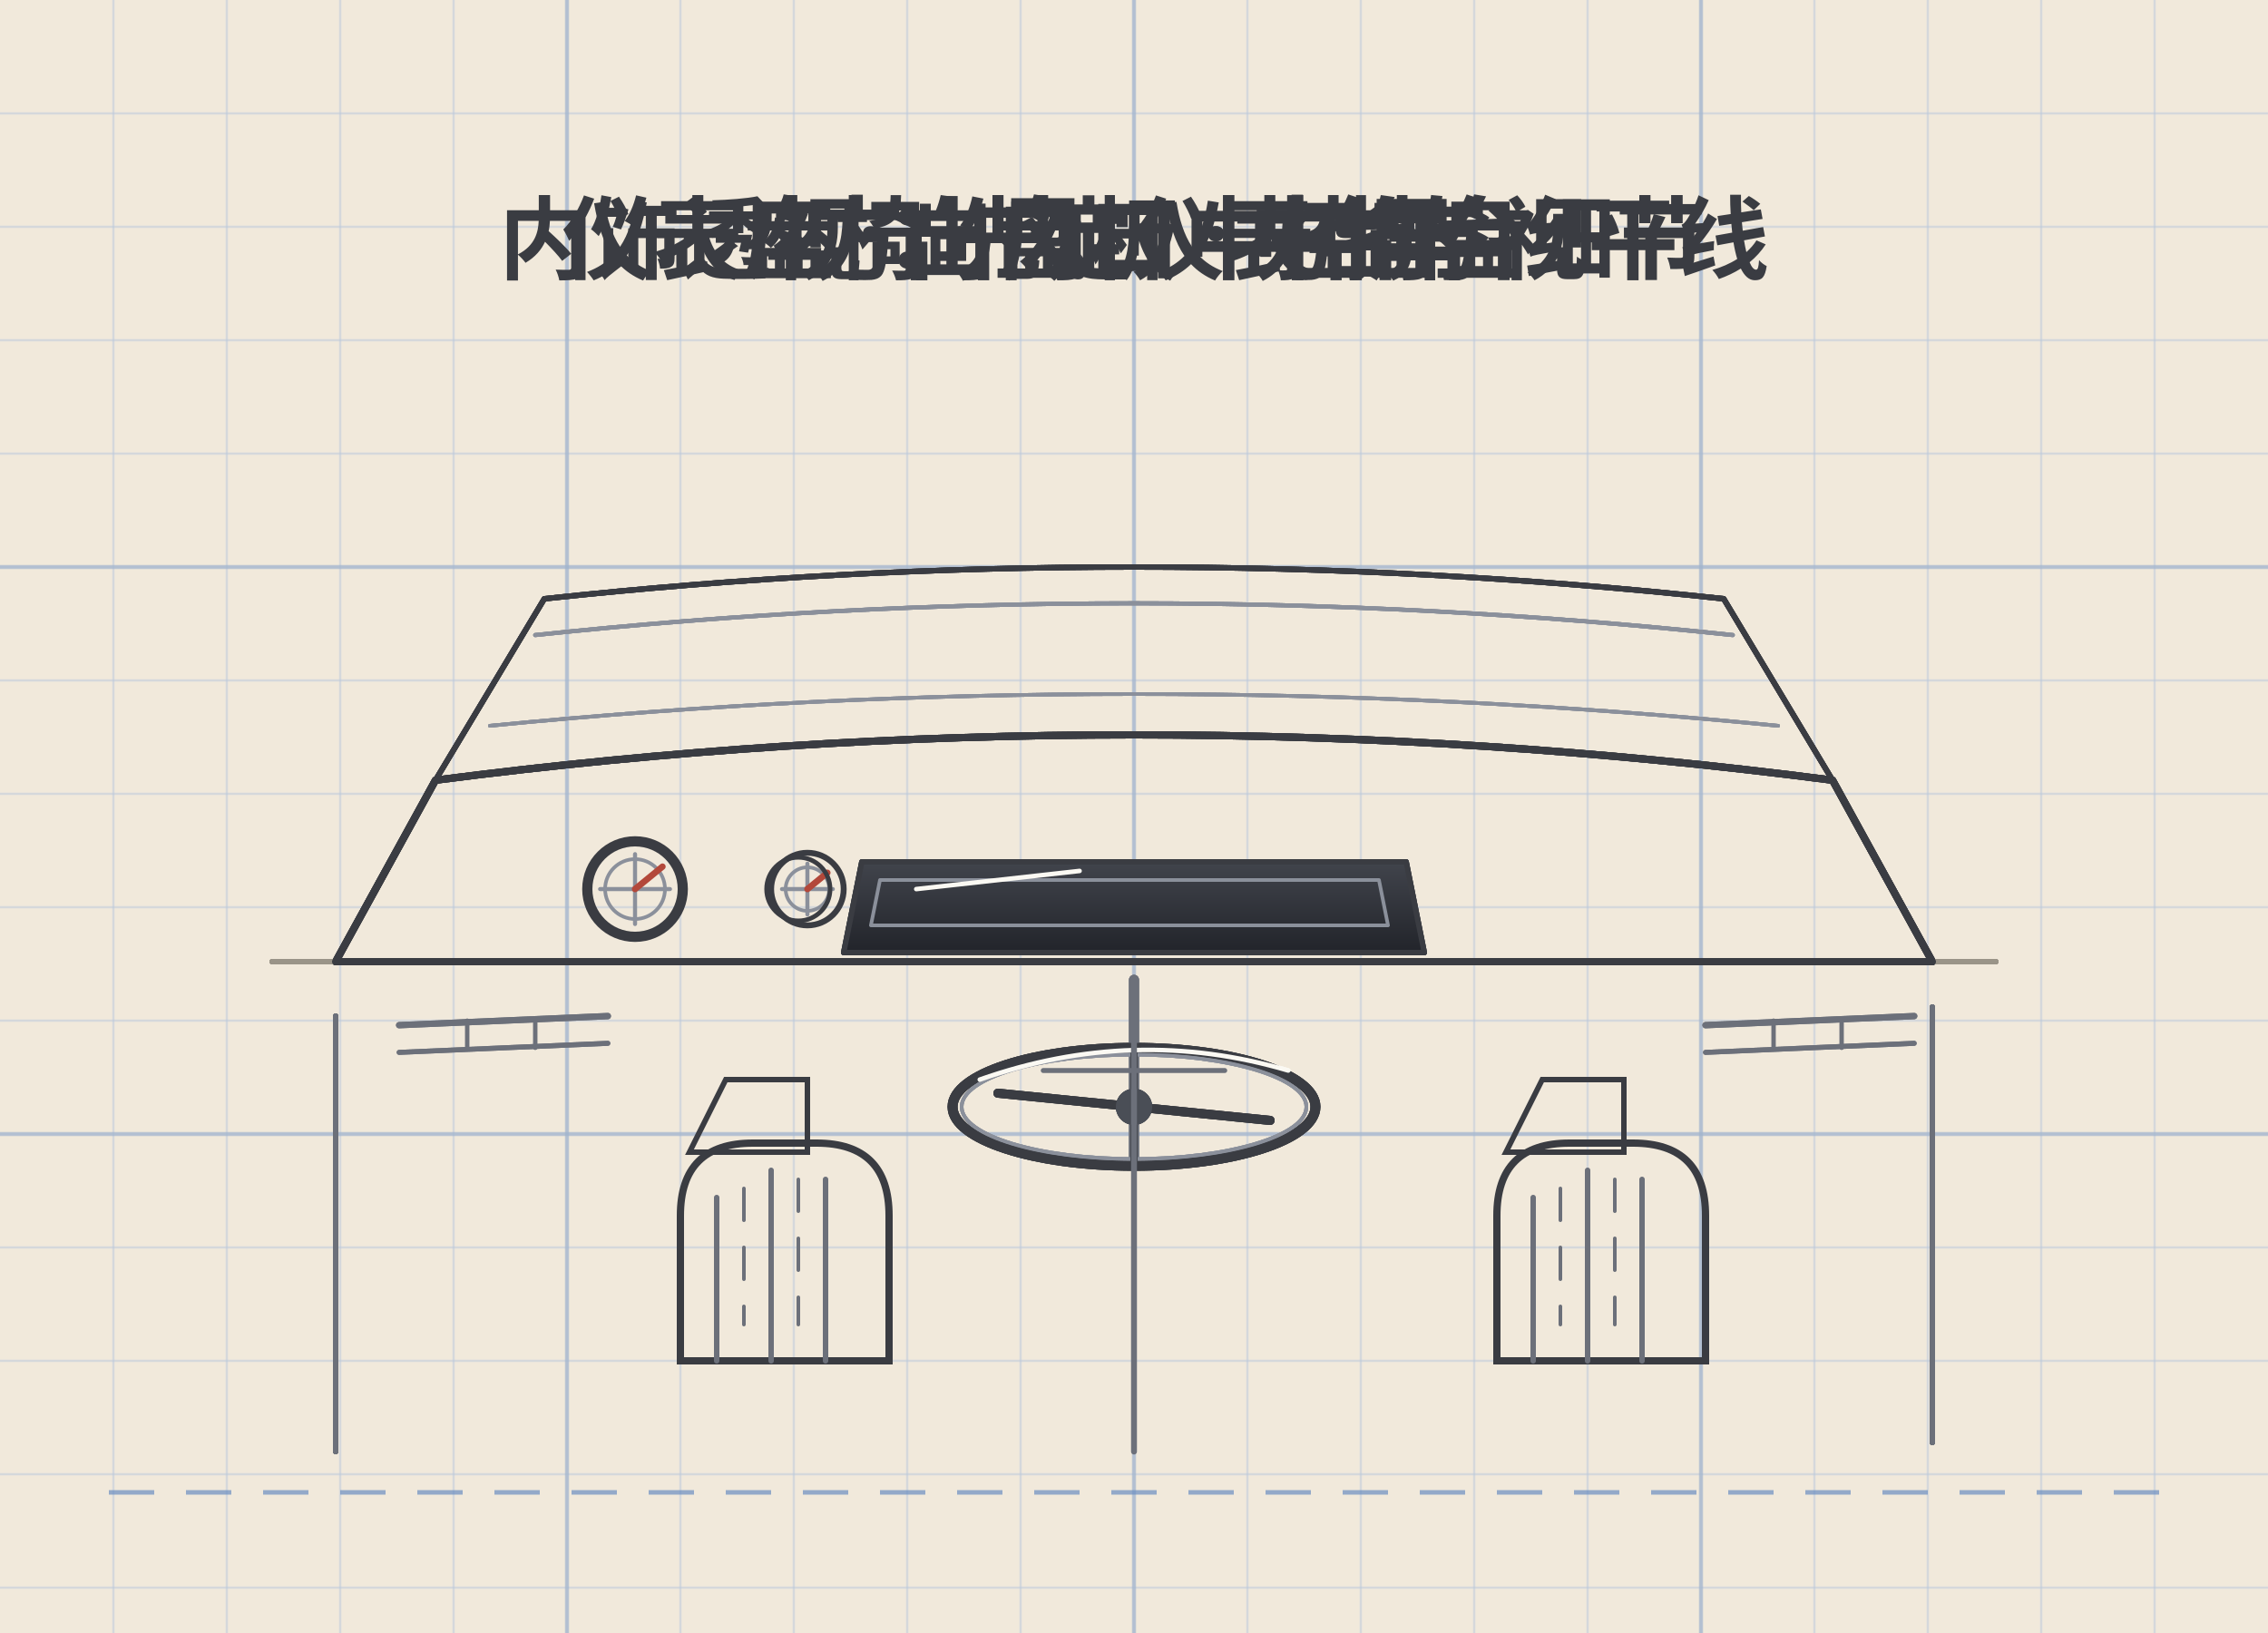
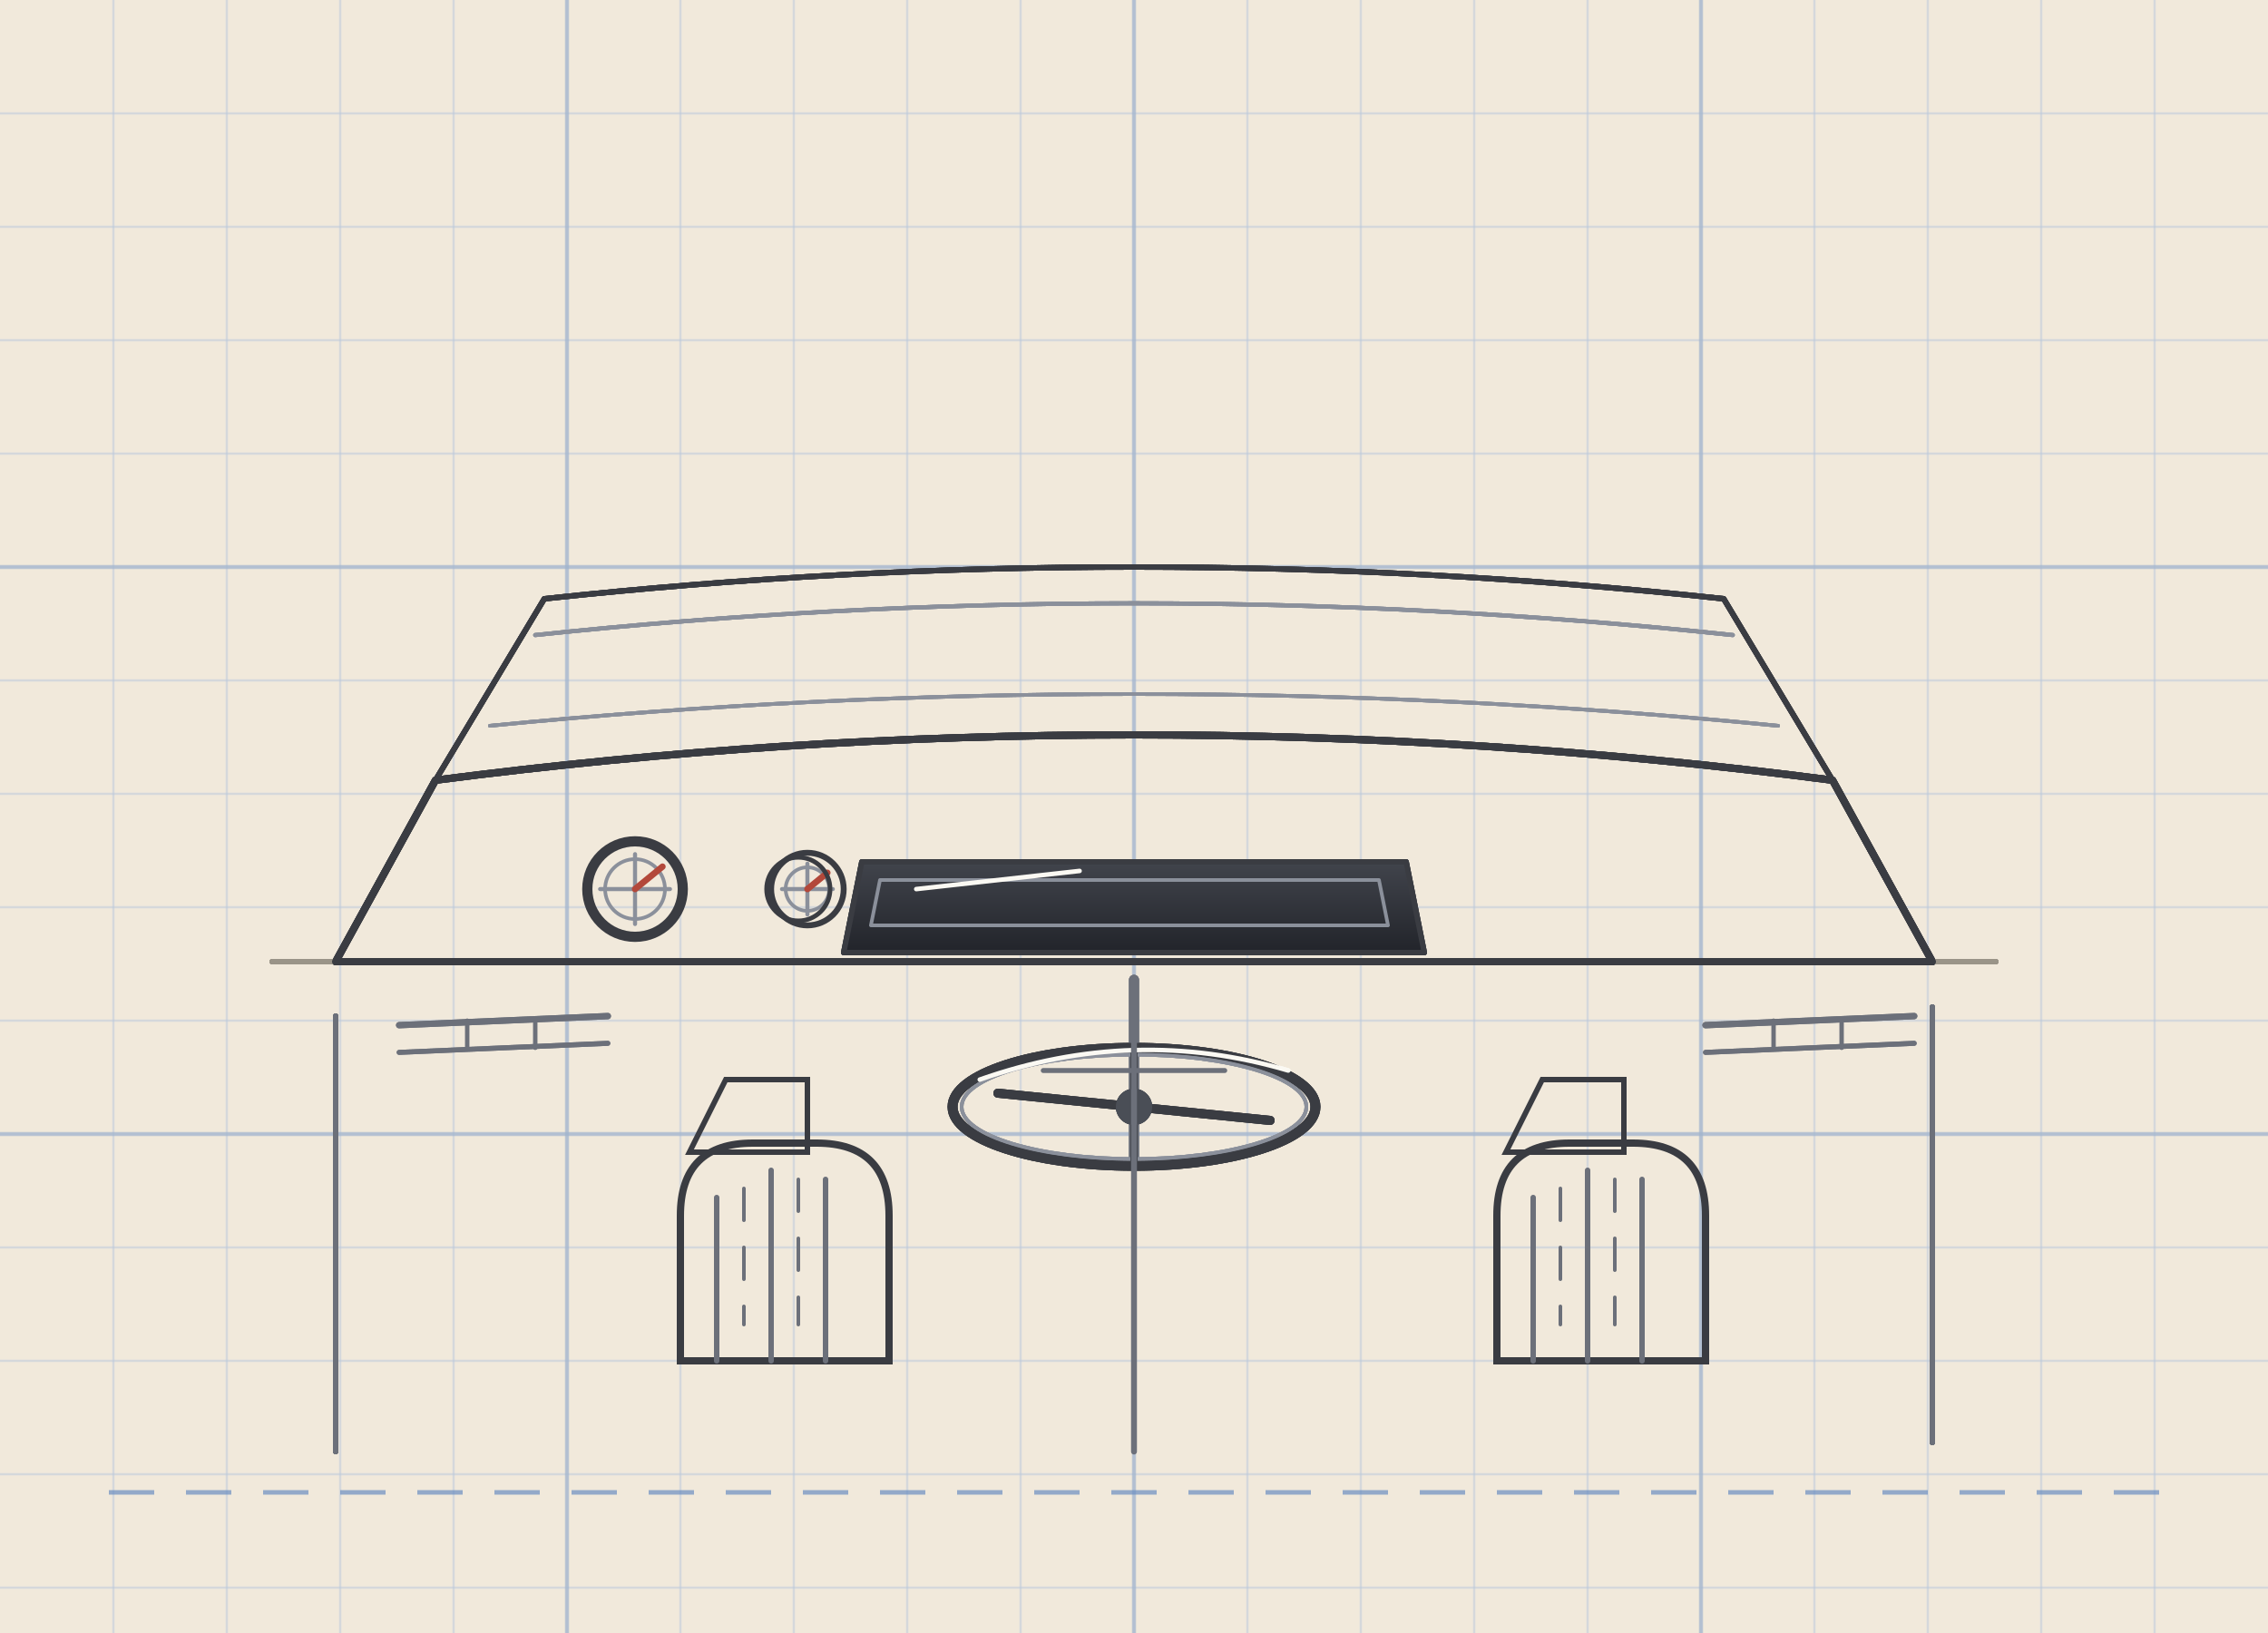
<svg xmlns="http://www.w3.org/2000/svg" viewBox="0 0 500 360" role="img">
  <defs>
    <linearGradient id="gBody" x1="0" y1="0" x2="0" y2="1">
      <stop offset="0%" stop-color="#FBF9F3" />
      <stop offset="18%" stop-color="#E9E4D8" />
      <stop offset="55%" stop-color="#C9C2B2" />
      <stop offset="100%" stop-color="#9C9484" />
    </linearGradient>
    <linearGradient id="gGlass" x1="0" y1="0" x2="0" y2="1">
      <stop offset="0%" stop-color="#55585F" />
      <stop offset="100%" stop-color="#7B7F88" />
    </linearGradient>
    <radialGradient id="gTire" cx="0.5" cy="0.5" r="0.5">
      <stop offset="0%" stop-color="#4A4E55" />
      <stop offset="75%" stop-color="#2D3036" />
      <stop offset="100%" stop-color="#202227" />
    </radialGradient>
    <radialGradient id="gRim" cx="0.5" cy="0.5" r="0.5">
      <stop offset="0%" stop-color="#F3F2EC" />
      <stop offset="70%" stop-color="#C6C1B4" />
      <stop offset="100%" stop-color="#A39C8D" />
    </radialGradient>
    <radialGradient id="gGround" cx="0.5" cy="0.5" r="0.5">
      <stop offset="0%" stop-color="#8A8478" stop-opacity="0.34" />
      <stop offset="100%" stop-color="#8A8478" stop-opacity="0" />
    </radialGradient>
    <radialGradient id="gMetal" cx="0.5" cy="0.36" r="0.66">
      <stop offset="0%" stop-color="#FDFCF8" />
      <stop offset="24%" stop-color="#D4CFC2" />
      <stop offset="48%" stop-color="#8B8478" />
      <stop offset="66%" stop-color="#3A3C42" />
      <stop offset="82%" stop-color="#B9B3A6" />
      <stop offset="100%" stop-color="#6E6A61" />
    </radialGradient>
    <radialGradient id="gMatte" cx="0.5" cy="0.42" r="0.62">
      <stop offset="0%" stop-color="#EFEDE6" />
      <stop offset="55%" stop-color="#B9B4A8" />
      <stop offset="100%" stop-color="#7D786E" />
    </radialGradient>
    <radialGradient id="gGlassBall" cx="0.36" cy="0.32" r="0.7">
      <stop offset="0%" stop-color="#FBF9F3" stop-opacity="0.2" />
      <stop offset="55%" stop-color="#7B7F88" stop-opacity="0.1" />
      <stop offset="100%" stop-color="#3A3C42" stop-opacity="0.38" />
    </radialGradient>
    <linearGradient id="gTonePaper" x1="0" y1="0" x2="0" y2="1">
      <stop offset="0%" stop-color="#D6D0C2" />
      <stop offset="100%" stop-color="#BCB5A5" />
    </linearGradient>
    <linearGradient id="gScreen" x1="0" y1="0" x2="0" y2="1">
      <stop offset="0%" stop-color="#41444C" />
      <stop offset="100%" stop-color="#22242A" />
    </linearGradient>
  </defs>
  <rect x="0" y="0" width="500" height="360" fill="#F1E9DB" />
  <line x1="25" y1="0" x2="25" y2="360" stroke="#B9C8DC" stroke-width="0.5" opacity="0.5" />
  <line x1="50" y1="0" x2="50" y2="360" stroke="#B9C8DC" stroke-width="0.5" opacity="0.5" />
  <line x1="75" y1="0" x2="75" y2="360" stroke="#B9C8DC" stroke-width="0.5" opacity="0.5" />
  <line x1="100" y1="0" x2="100" y2="360" stroke="#B9C8DC" stroke-width="0.5" opacity="0.5" />
  <line x1="125" y1="0" x2="125" y2="360" stroke="#B9C8DC" stroke-width="0.5" opacity="0.5" />
  <line x1="150" y1="0" x2="150" y2="360" stroke="#B9C8DC" stroke-width="0.5" opacity="0.5" />
  <line x1="175" y1="0" x2="175" y2="360" stroke="#B9C8DC" stroke-width="0.5" opacity="0.5" />
  <line x1="200" y1="0" x2="200" y2="360" stroke="#B9C8DC" stroke-width="0.5" opacity="0.5" />
  <line x1="225" y1="0" x2="225" y2="360" stroke="#B9C8DC" stroke-width="0.5" opacity="0.5" />
  <line x1="250" y1="0" x2="250" y2="360" stroke="#B9C8DC" stroke-width="0.5" opacity="0.5" />
  <line x1="275" y1="0" x2="275" y2="360" stroke="#B9C8DC" stroke-width="0.5" opacity="0.5" />
  <line x1="300" y1="0" x2="300" y2="360" stroke="#B9C8DC" stroke-width="0.5" opacity="0.5" />
  <line x1="325" y1="0" x2="325" y2="360" stroke="#B9C8DC" stroke-width="0.5" opacity="0.5" />
  <line x1="350" y1="0" x2="350" y2="360" stroke="#B9C8DC" stroke-width="0.5" opacity="0.5" />
  <line x1="375" y1="0" x2="375" y2="360" stroke="#B9C8DC" stroke-width="0.5" opacity="0.5" />
  <line x1="400" y1="0" x2="400" y2="360" stroke="#B9C8DC" stroke-width="0.5" opacity="0.5" />
  <line x1="425" y1="0" x2="425" y2="360" stroke="#B9C8DC" stroke-width="0.5" opacity="0.5" />
  <line x1="450" y1="0" x2="450" y2="360" stroke="#B9C8DC" stroke-width="0.5" opacity="0.5" />
  <line x1="475" y1="0" x2="475" y2="360" stroke="#B9C8DC" stroke-width="0.5" opacity="0.5" />
  <line x1="0" y1="25" x2="500" y2="25" stroke="#B9C8DC" stroke-width="0.5" opacity="0.5" />
  <line x1="0" y1="50" x2="500" y2="50" stroke="#B9C8DC" stroke-width="0.5" opacity="0.5" />
  <line x1="0" y1="75" x2="500" y2="75" stroke="#B9C8DC" stroke-width="0.5" opacity="0.5" />
  <line x1="0" y1="100" x2="500" y2="100" stroke="#B9C8DC" stroke-width="0.5" opacity="0.5" />
  <line x1="0" y1="125" x2="500" y2="125" stroke="#B9C8DC" stroke-width="0.5" opacity="0.5" />
  <line x1="0" y1="150" x2="500" y2="150" stroke="#B9C8DC" stroke-width="0.5" opacity="0.5" />
  <line x1="0" y1="175" x2="500" y2="175" stroke="#B9C8DC" stroke-width="0.5" opacity="0.5" />
  <line x1="0" y1="200" x2="500" y2="200" stroke="#B9C8DC" stroke-width="0.5" opacity="0.5" />
  <line x1="0" y1="225" x2="500" y2="225" stroke="#B9C8DC" stroke-width="0.5" opacity="0.5" />
  <line x1="0" y1="250" x2="500" y2="250" stroke="#B9C8DC" stroke-width="0.5" opacity="0.5" />
  <line x1="0" y1="275" x2="500" y2="275" stroke="#B9C8DC" stroke-width="0.5" opacity="0.5" />
  <line x1="0" y1="300" x2="500" y2="300" stroke="#B9C8DC" stroke-width="0.5" opacity="0.5" />
  <line x1="0" y1="325" x2="500" y2="325" stroke="#B9C8DC" stroke-width="0.5" opacity="0.5" />
  <line x1="0" y1="350" x2="500" y2="350" stroke="#B9C8DC" stroke-width="0.5" opacity="0.5" />
  <line x1="125" y1="0" x2="125" y2="360" stroke="#9FB2CC" stroke-width="0.9" opacity="0.65" />
  <line x1="250" y1="0" x2="250" y2="360" stroke="#9FB2CC" stroke-width="0.9" opacity="0.65" />
  <line x1="375" y1="0" x2="375" y2="360" stroke="#9FB2CC" stroke-width="0.9" opacity="0.65" />
  <line x1="0" y1="125" x2="500" y2="125" stroke="#9FB2CC" stroke-width="0.9" opacity="0.65" />
  <line x1="0" y1="250" x2="500" y2="250" stroke="#9FB2CC" stroke-width="0.9" opacity="0.65" />
  <line x1="24" y1="329" x2="476" y2="329" stroke="#6B8FC2" stroke-width="1.0" stroke-dasharray="10 7" opacity="0.7" />
  <line x1="60" y1="212" x2="440" y2="212" stroke="#6B8FC2" stroke-width="1.0" stroke-dasharray="10 7" opacity="0.7" />
  <line x1="60" y1="212" x2="440" y2="212" stroke="#9A9488" stroke-width="1.2" stroke-linecap="round" stroke-linejoin="round" />
  <path d="M74 212 L426 212 L404 172 Q250 152 96 172 Z" stroke="#3A3C42" stroke-width="1.6" stroke-linecap="round" stroke-linejoin="round" fill="none" />
  <path d="M96 172 Q250 152 404 172 L380 132 Q250 118 120 132 Z" stroke="#3A3C42" stroke-width="1.2" stroke-linecap="round" stroke-linejoin="round" fill="none" />
  <path d="M118 140 Q250 126 382 140" stroke="#8B909B" stroke-width="0.9" stroke-linecap="round" stroke-linejoin="round" fill="none" />
  <path d="M108 160 Q250 146 392 160" stroke="#8B909B" stroke-width="0.8" stroke-linecap="round" stroke-linejoin="round" fill="none" />
  <line x1="74" y1="224" x2="74" y2="320" stroke="#6C707A" stroke-width="1.2" stroke-linecap="round" stroke-linejoin="round" />
  <line x1="426" y1="222" x2="426" y2="318" stroke="#6C707A" stroke-width="1.2" stroke-linecap="round" stroke-linejoin="round" />
-   <text x="250" y="60" text-anchor="middle" font-size="20" font-family="'Microsoft YaHei', sans-serif" font-weight="600" fill="#3A3C42">内饰透视：先定仪表台与视平线</text>
  <line x1="60" y1="212" x2="440" y2="212" stroke="#9A9488" stroke-width="1.2" stroke-linecap="round" stroke-linejoin="round" />
  <path d="M74 212 L426 212 L404 172 Q250 152 96 172 Z" stroke="#3A3C42" stroke-width="1.6" stroke-linecap="round" stroke-linejoin="round" fill="none" />
  <path d="M96 172 Q250 152 404 172 L380 132 Q250 118 120 132 Z" stroke="#3A3C42" stroke-width="1.2" stroke-linecap="round" stroke-linejoin="round" fill="none" />
  <path d="M118 140 Q250 126 382 140" stroke="#8B909B" stroke-width="0.9" stroke-linecap="round" stroke-linejoin="round" fill="none" />
  <path d="M108 160 Q250 146 392 160" stroke="#8B909B" stroke-width="0.8" stroke-linecap="round" stroke-linejoin="round" fill="none" />
  <line x1="74" y1="224" x2="74" y2="320" stroke="#6C707A" stroke-width="1.2" stroke-linecap="round" stroke-linejoin="round" />
  <line x1="426" y1="222" x2="426" y2="318" stroke="#6C707A" stroke-width="1.2" stroke-linecap="round" stroke-linejoin="round" />
  <path d="M190 190 L310 190 L314 210 L186 210 Z" stroke="#3A3C42" stroke-width="1.2" stroke-linecap="round" stroke-linejoin="round" fill="url(#gScreen)" />
  <path d="M194 194 L304 194 L306 204 L192 204 Z" stroke="#8B909B" stroke-width="0.8" stroke-linecap="round" stroke-linejoin="round" fill="none" />
  <path d="M202 196 L238 192" stroke="#FBF9F3" stroke-width="1" stroke-linecap="round" stroke-linejoin="round" fill="none" />
  <line x1="250" y1="257" x2="250" y2="216" stroke="#6C707A" stroke-width="2.2" stroke-linecap="round" stroke-linejoin="round" />
  <ellipse cx="250" cy="244" rx="40" ry="13" stroke="#3A3C42" stroke-width="2.2" fill="none" />
  <ellipse cx="250" cy="244" rx="38" ry="11.5" stroke="#8B909B" stroke-width="0.8" fill="none" />
  <line x1="220" y1="241" x2="280" y2="247" stroke="#3A3C42" stroke-width="2" stroke-linecap="round" stroke-linejoin="round" />
  <line x1="250" y1="231" x2="250" y2="257" stroke="#3A3C42" stroke-width="1.6" stroke-linecap="round" stroke-linejoin="round" />
  <circle cx="250" cy="244" r="4" fill="#4A4E56" />
  <path d="M216 238 Q250 226 284 236" stroke="#FBF9F3" stroke-width="1" stroke-linecap="round" stroke-linejoin="round" fill="none" />
-   <text x="250" y="60" text-anchor="middle" font-size="20" font-family="'Microsoft YaHei', sans-serif" font-weight="600" fill="#3A3C42">方向盘 + 中控屏</text>
  <line x1="60" y1="212" x2="440" y2="212" stroke="#9A9488" stroke-width="1.2" stroke-linecap="round" stroke-linejoin="round" />
  <path d="M74 212 L426 212 L404 172 Q250 152 96 172 Z" stroke="#3A3C42" stroke-width="1.6" stroke-linecap="round" stroke-linejoin="round" fill="none" />
  <path d="M96 172 Q250 152 404 172 L380 132 Q250 118 120 132 Z" stroke="#3A3C42" stroke-width="1.2" stroke-linecap="round" stroke-linejoin="round" fill="none" />
  <path d="M118 140 Q250 126 382 140" stroke="#8B909B" stroke-width="0.9" stroke-linecap="round" stroke-linejoin="round" fill="none" />
  <path d="M108 160 Q250 146 392 160" stroke="#8B909B" stroke-width="0.8" stroke-linecap="round" stroke-linejoin="round" fill="none" />
  <line x1="74" y1="224" x2="74" y2="320" stroke="#6C707A" stroke-width="1.2" stroke-linecap="round" stroke-linejoin="round" />
  <line x1="426" y1="222" x2="426" y2="318" stroke="#6C707A" stroke-width="1.2" stroke-linecap="round" stroke-linejoin="round" />
  <path d="M190 190 L310 190 L314 210 L186 210 Z" stroke="#3A3C42" stroke-width="1.2" stroke-linecap="round" stroke-linejoin="round" fill="url(#gScreen)" />
  <path d="M194 194 L304 194 L306 204 L192 204 Z" stroke="#8B909B" stroke-width="0.8" stroke-linecap="round" stroke-linejoin="round" fill="none" />
  <path d="M202 196 L238 192" stroke="#FBF9F3" stroke-width="1" stroke-linecap="round" stroke-linejoin="round" fill="none" />
  <line x1="250" y1="257" x2="250" y2="216" stroke="#6C707A" stroke-width="2.2" stroke-linecap="round" stroke-linejoin="round" />
  <ellipse cx="250" cy="244" rx="40" ry="13" stroke="#3A3C42" stroke-width="2.2" fill="none" />
  <ellipse cx="250" cy="244" rx="38" ry="11.5" stroke="#8B909B" stroke-width="0.8" fill="none" />
  <line x1="220" y1="241" x2="280" y2="247" stroke="#3A3C42" stroke-width="2" stroke-linecap="round" stroke-linejoin="round" />
  <line x1="250" y1="231" x2="250" y2="257" stroke="#3A3C42" stroke-width="1.6" stroke-linecap="round" stroke-linejoin="round" />
  <circle cx="250" cy="244" r="4" fill="#4A4E56" />
  <path d="M216 238 Q250 226 284 236" stroke="#FBF9F3" stroke-width="1" stroke-linecap="round" stroke-linejoin="round" fill="none" />
  <circle cx="140" cy="196" r="11" stroke="#3A3C42" stroke-width="1.3" fill="none" />
  <circle cx="140" cy="196" r="6.6" stroke="#8B909B" stroke-width="0.8" fill="none" />
  <line x1="132.3" y1="196" x2="147.7" y2="196" stroke="#8B909B" stroke-width="0.9" stroke-linecap="round" stroke-linejoin="round" />
  <line x1="140" y1="188.3" x2="140" y2="203.7" stroke="#8B909B" stroke-width="0.9" stroke-linecap="round" stroke-linejoin="round" />
  <line x1="140" y1="196" x2="146.05" y2="191.05" stroke="#B3483A" stroke-width="1.4" stroke-linecap="round" stroke-linejoin="round" />
  <circle cx="178" cy="196" r="8" stroke="#3A3C42" stroke-width="1.3" fill="none" />
  <circle cx="178" cy="196" r="4.8" stroke="#8B909B" stroke-width="0.8" fill="none" />
  <line x1="172.4" y1="196" x2="183.6" y2="196" stroke="#8B909B" stroke-width="0.9" stroke-linecap="round" stroke-linejoin="round" />
  <line x1="178" y1="190.4" x2="178" y2="201.6" stroke="#8B909B" stroke-width="0.9" stroke-linecap="round" stroke-linejoin="round" />
  <line x1="178" y1="196" x2="182.4" y2="192.4" stroke="#B3483A" stroke-width="1.4" stroke-linecap="round" stroke-linejoin="round" />
  <line x1="88" y1="226" x2="134" y2="224" stroke="#6C707A" stroke-width="1.4" stroke-linecap="round" stroke-linejoin="round" />
  <line x1="88" y1="232" x2="134" y2="230" stroke="#6C707A" stroke-width="1.1" stroke-linecap="round" stroke-linejoin="round" />
  <line x1="103" y1="225" x2="103" y2="231" stroke="#6C707A" stroke-width="0.9" stroke-linecap="round" stroke-linejoin="round" />
  <line x1="118" y1="225" x2="118" y2="231" stroke="#6C707A" stroke-width="0.9" stroke-linecap="round" stroke-linejoin="round" />
  <line x1="376" y1="226" x2="422" y2="224" stroke="#6C707A" stroke-width="1.4" stroke-linecap="round" stroke-linejoin="round" />
  <line x1="376" y1="232" x2="422" y2="230" stroke="#6C707A" stroke-width="1.1" stroke-linecap="round" stroke-linejoin="round" />
  <line x1="391" y1="225" x2="391" y2="231" stroke="#6C707A" stroke-width="0.9" stroke-linecap="round" stroke-linejoin="round" />
  <line x1="406" y1="225" x2="406" y2="231" stroke="#6C707A" stroke-width="0.9" stroke-linecap="round" stroke-linejoin="round" />
-   <text x="250" y="60" text-anchor="middle" font-size="20" font-family="'Microsoft YaHei', sans-serif" font-weight="600" fill="#3A3C42">仪表盘 · 出风口 · 方向盘细节</text>
  <line x1="60" y1="212" x2="440" y2="212" stroke="#9A9488" stroke-width="1.2" stroke-linecap="round" stroke-linejoin="round" />
  <path d="M74 212 L426 212 L404 172 Q250 152 96 172 Z" stroke="#3A3C42" stroke-width="1.6" stroke-linecap="round" stroke-linejoin="round" fill="none" />
  <path d="M96 172 Q250 152 404 172 L380 132 Q250 118 120 132 Z" stroke="#3A3C42" stroke-width="1.2" stroke-linecap="round" stroke-linejoin="round" fill="none" />
  <path d="M118 140 Q250 126 382 140" stroke="#8B909B" stroke-width="0.9" stroke-linecap="round" stroke-linejoin="round" fill="none" />
  <path d="M108 160 Q250 146 392 160" stroke="#8B909B" stroke-width="0.8" stroke-linecap="round" stroke-linejoin="round" fill="none" />
  <line x1="74" y1="224" x2="74" y2="320" stroke="#6C707A" stroke-width="1.2" stroke-linecap="round" stroke-linejoin="round" />
  <line x1="426" y1="222" x2="426" y2="318" stroke="#6C707A" stroke-width="1.2" stroke-linecap="round" stroke-linejoin="round" />
  <path d="M190 190 L310 190 L314 210 L186 210 Z" stroke="#3A3C42" stroke-width="1.2" stroke-linecap="round" stroke-linejoin="round" fill="url(#gScreen)" />
  <path d="M194 194 L304 194 L306 204 L192 204 Z" stroke="#8B909B" stroke-width="0.8" stroke-linecap="round" stroke-linejoin="round" fill="none" />
  <path d="M202 196 L238 192" stroke="#FBF9F3" stroke-width="1" stroke-linecap="round" stroke-linejoin="round" fill="none" />
  <line x1="250" y1="257" x2="250" y2="216" stroke="#6C707A" stroke-width="2.2" stroke-linecap="round" stroke-linejoin="round" />
  <ellipse cx="250" cy="244" rx="40" ry="13" stroke="#3A3C42" stroke-width="2.2" fill="none" />
  <ellipse cx="250" cy="244" rx="38" ry="11.5" stroke="#8B909B" stroke-width="0.8" fill="none" />
  <line x1="220" y1="241" x2="280" y2="247" stroke="#3A3C42" stroke-width="2" stroke-linecap="round" stroke-linejoin="round" />
  <line x1="250" y1="231" x2="250" y2="257" stroke="#3A3C42" stroke-width="1.6" stroke-linecap="round" stroke-linejoin="round" />
  <circle cx="250" cy="244" r="4" fill="#4A4E56" />
  <path d="M216 238 Q250 226 284 236" stroke="#FBF9F3" stroke-width="1" stroke-linecap="round" stroke-linejoin="round" fill="none" />
  <line x1="230" y1="236" x2="270" y2="236" stroke="#6C707A" stroke-width="1.1" stroke-linecap="round" stroke-linejoin="round" />
  <line x1="250" y1="222" x2="250" y2="266" stroke="#6C707A" stroke-width="1.1" stroke-linecap="round" stroke-linejoin="round" />
  <circle cx="140" cy="196" r="10" stroke="#3A3C42" stroke-width="1.2" stroke-linecap="round" stroke-linejoin="round" fill="none" />
  <circle cx="176" cy="196" r="7" stroke="#3A3C42" stroke-width="1" stroke-linecap="round" stroke-linejoin="round" fill="none" />
  <line x1="88" y1="226" x2="134" y2="224" stroke="#6C707A" stroke-width="1.4" stroke-linecap="round" stroke-linejoin="round" />
  <line x1="88" y1="232" x2="134" y2="230" stroke="#6C707A" stroke-width="1.1" stroke-linecap="round" stroke-linejoin="round" />
  <line x1="103" y1="225" x2="103" y2="231" stroke="#6C707A" stroke-width="0.9" stroke-linecap="round" stroke-linejoin="round" />
  <line x1="118" y1="225" x2="118" y2="231" stroke="#6C707A" stroke-width="0.9" stroke-linecap="round" stroke-linejoin="round" />
  <line x1="376" y1="226" x2="422" y2="224" stroke="#6C707A" stroke-width="1.4" stroke-linecap="round" stroke-linejoin="round" />
  <line x1="376" y1="232" x2="422" y2="230" stroke="#6C707A" stroke-width="1.1" stroke-linecap="round" stroke-linejoin="round" />
  <line x1="391" y1="225" x2="391" y2="231" stroke="#6C707A" stroke-width="0.9" stroke-linecap="round" stroke-linejoin="round" />
  <line x1="406" y1="225" x2="406" y2="231" stroke="#6C707A" stroke-width="0.9" stroke-linecap="round" stroke-linejoin="round" />
  <path d="M150 300 L196 300 L196 268 Q196 252 180 252 L166 252 Q150 252 150 268 Z" stroke="#3A3C42" stroke-width="1.6" fill="none" />
  <path d="M152 254 L160 238 L178 238 L178 254 Z" stroke="#3A3C42" stroke-width="1.2" fill="none" />
  <line x1="158" y1="300" x2="158" y2="264" stroke="#6C707A" stroke-width="1.2" stroke-linecap="round" stroke-linejoin="round" />
  <line x1="170" y1="300" x2="170" y2="258" stroke="#6C707A" stroke-width="1.2" stroke-linecap="round" stroke-linejoin="round" />
  <line x1="182" y1="300" x2="182" y2="260" stroke="#6C707A" stroke-width="1.2" stroke-linecap="round" stroke-linejoin="round" />
  <line x1="164" y1="262" x2="164" y2="292" stroke="#6C707A" stroke-width="0.8" stroke-linecap="round" stroke-linejoin="round" stroke-dasharray="7 6" />
  <line x1="176" y1="260" x2="176" y2="292" stroke="#6C707A" stroke-width="0.8" stroke-linecap="round" stroke-linejoin="round" stroke-dasharray="7 6" />
  <path d="M330 300 L376 300 L376 268 Q376 252 360 252 L346 252 Q330 252 330 268 Z" stroke="#3A3C42" stroke-width="1.6" fill="none" />
  <path d="M332 254 L340 238 L358 238 L358 254 Z" stroke="#3A3C42" stroke-width="1.2" fill="none" />
  <line x1="338" y1="300" x2="338" y2="264" stroke="#6C707A" stroke-width="1.2" stroke-linecap="round" stroke-linejoin="round" />
  <line x1="350" y1="300" x2="350" y2="258" stroke="#6C707A" stroke-width="1.2" stroke-linecap="round" stroke-linejoin="round" />
  <line x1="362" y1="300" x2="362" y2="260" stroke="#6C707A" stroke-width="1.2" stroke-linecap="round" stroke-linejoin="round" />
  <line x1="344" y1="262" x2="344" y2="292" stroke="#6C707A" stroke-width="0.8" stroke-linecap="round" stroke-linejoin="round" stroke-dasharray="7 6" />
  <line x1="356" y1="260" x2="356" y2="292" stroke="#6C707A" stroke-width="0.8" stroke-linecap="round" stroke-linejoin="round" stroke-dasharray="7 6" />
  <line x1="250" y1="216" x2="250" y2="320" stroke="#6C707A" stroke-width="1.3" stroke-linecap="round" stroke-linejoin="round" />
-   <text x="250" y="60" text-anchor="middle" font-size="20" font-family="'Microsoft YaHei', sans-serif" font-weight="600" fill="#3A3C42">座椅 · 门板 · 中控台</text>
</svg>
